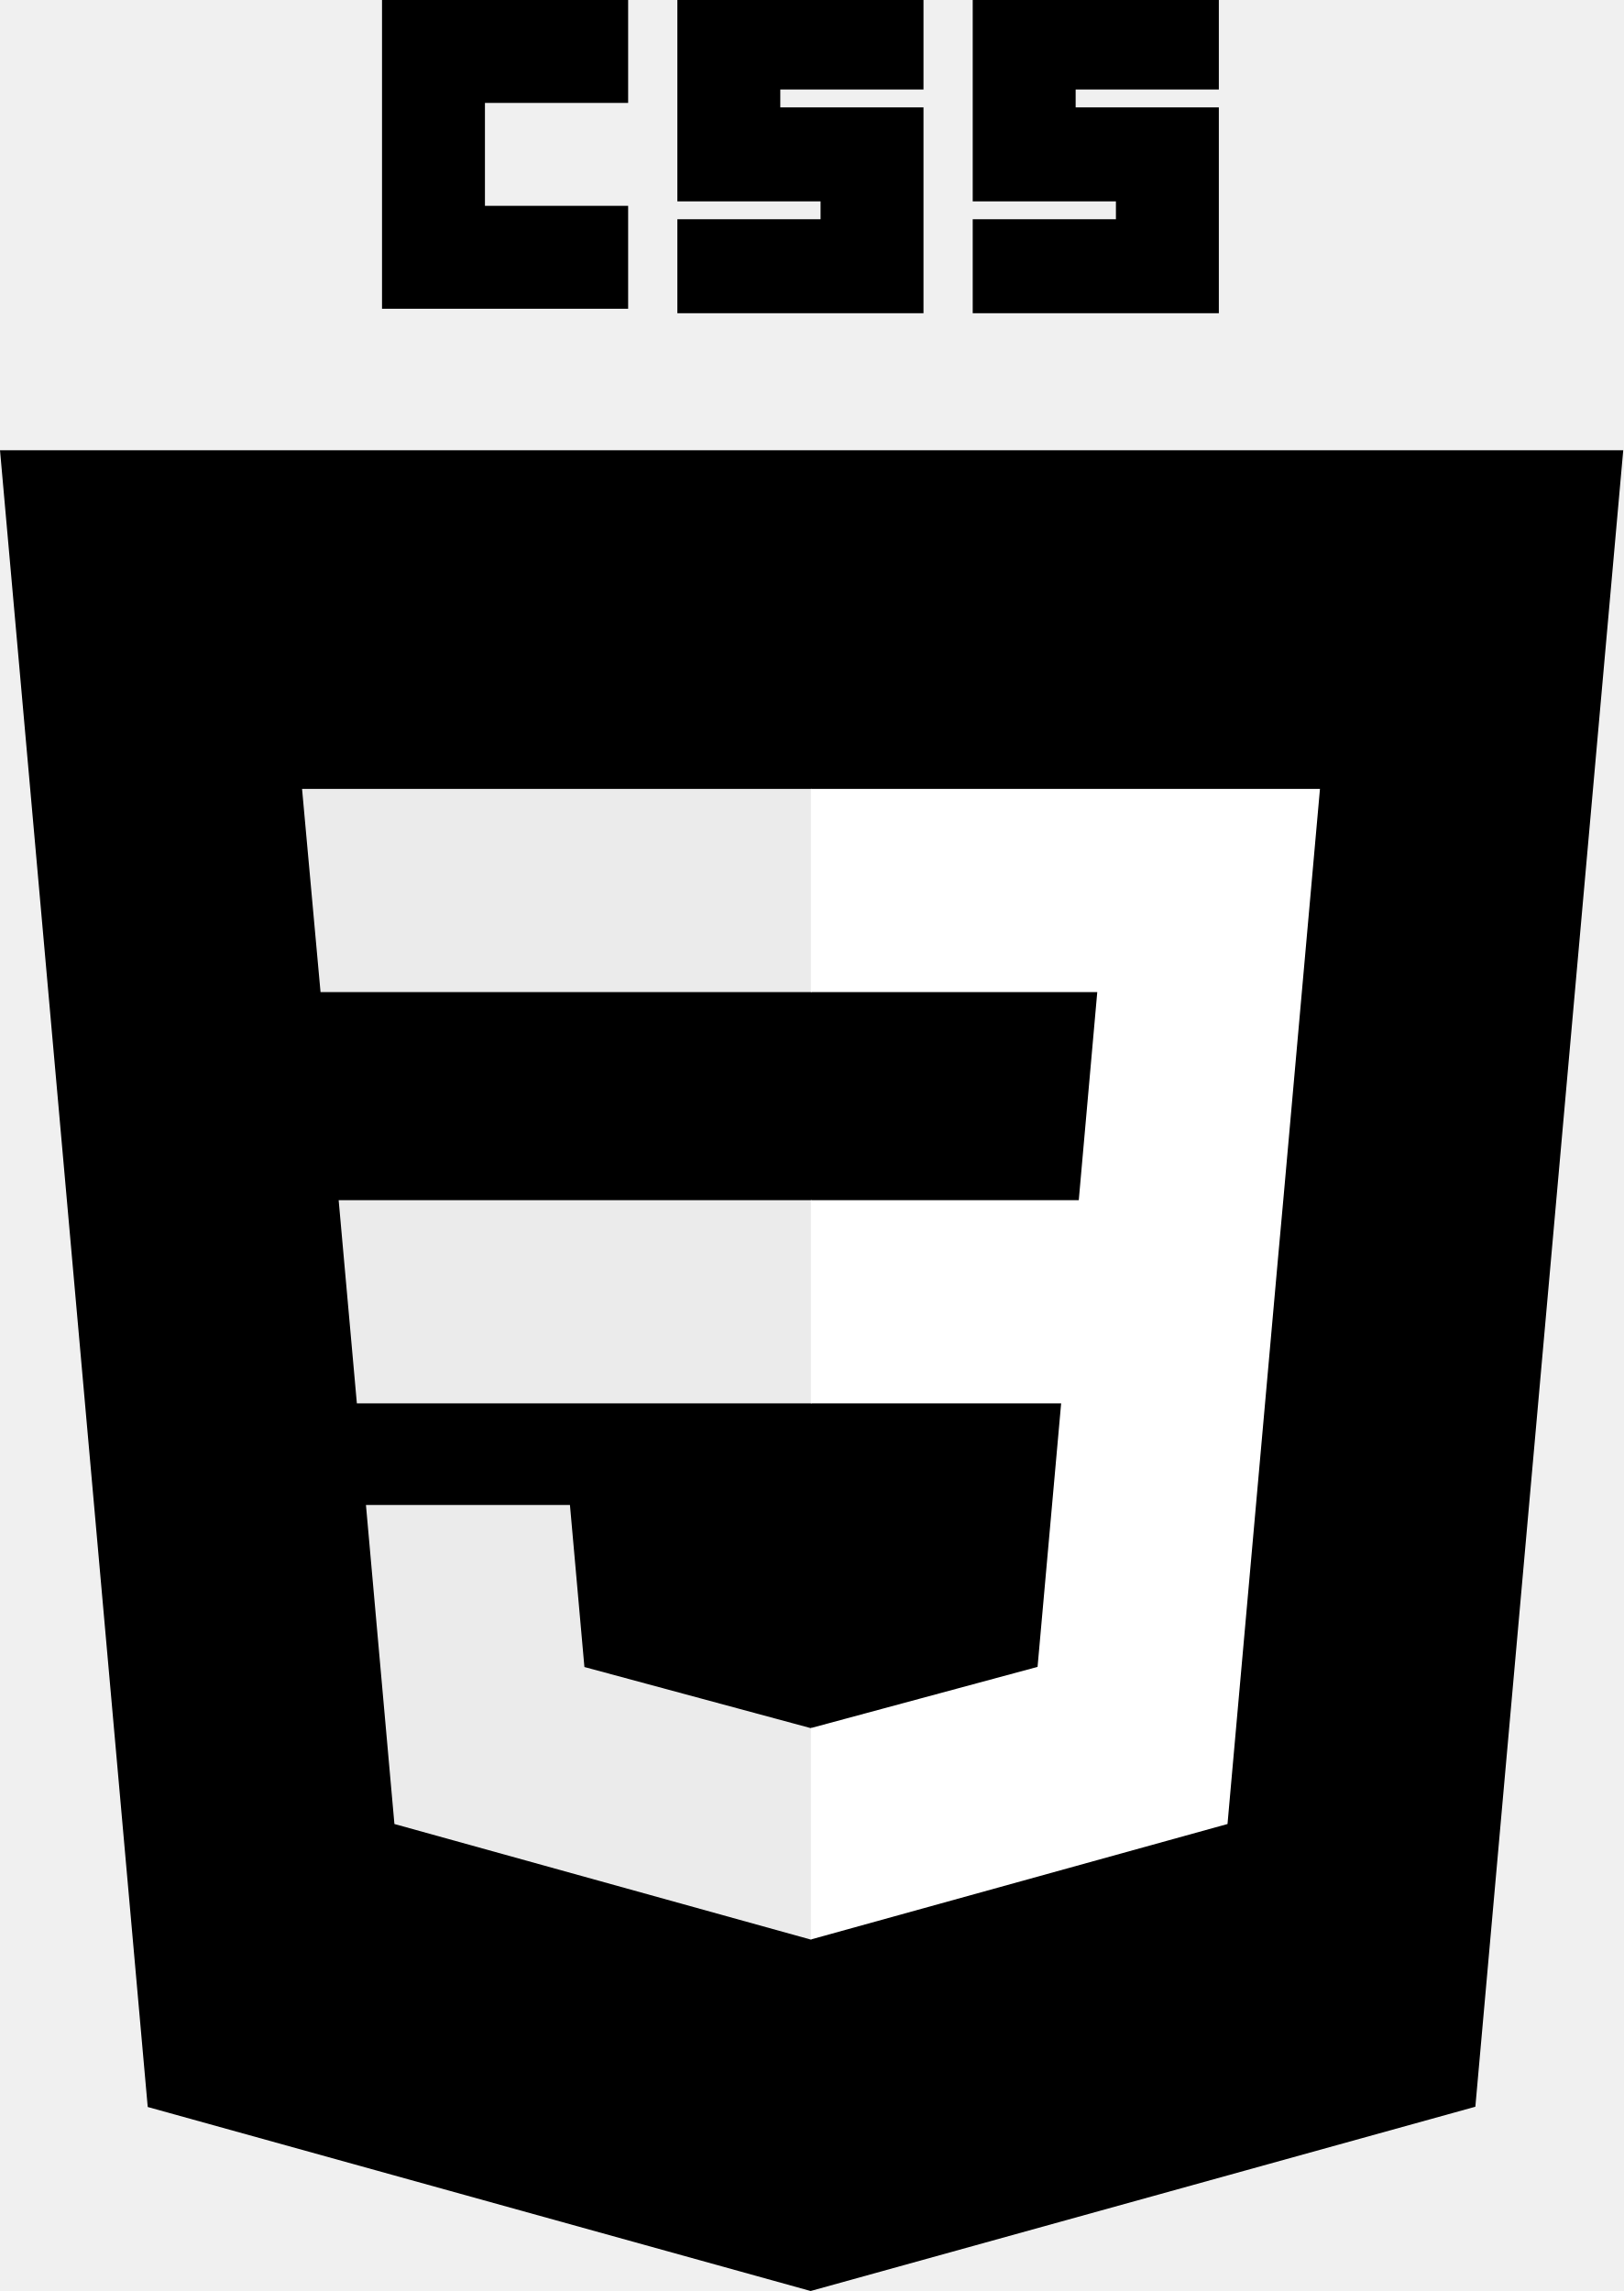
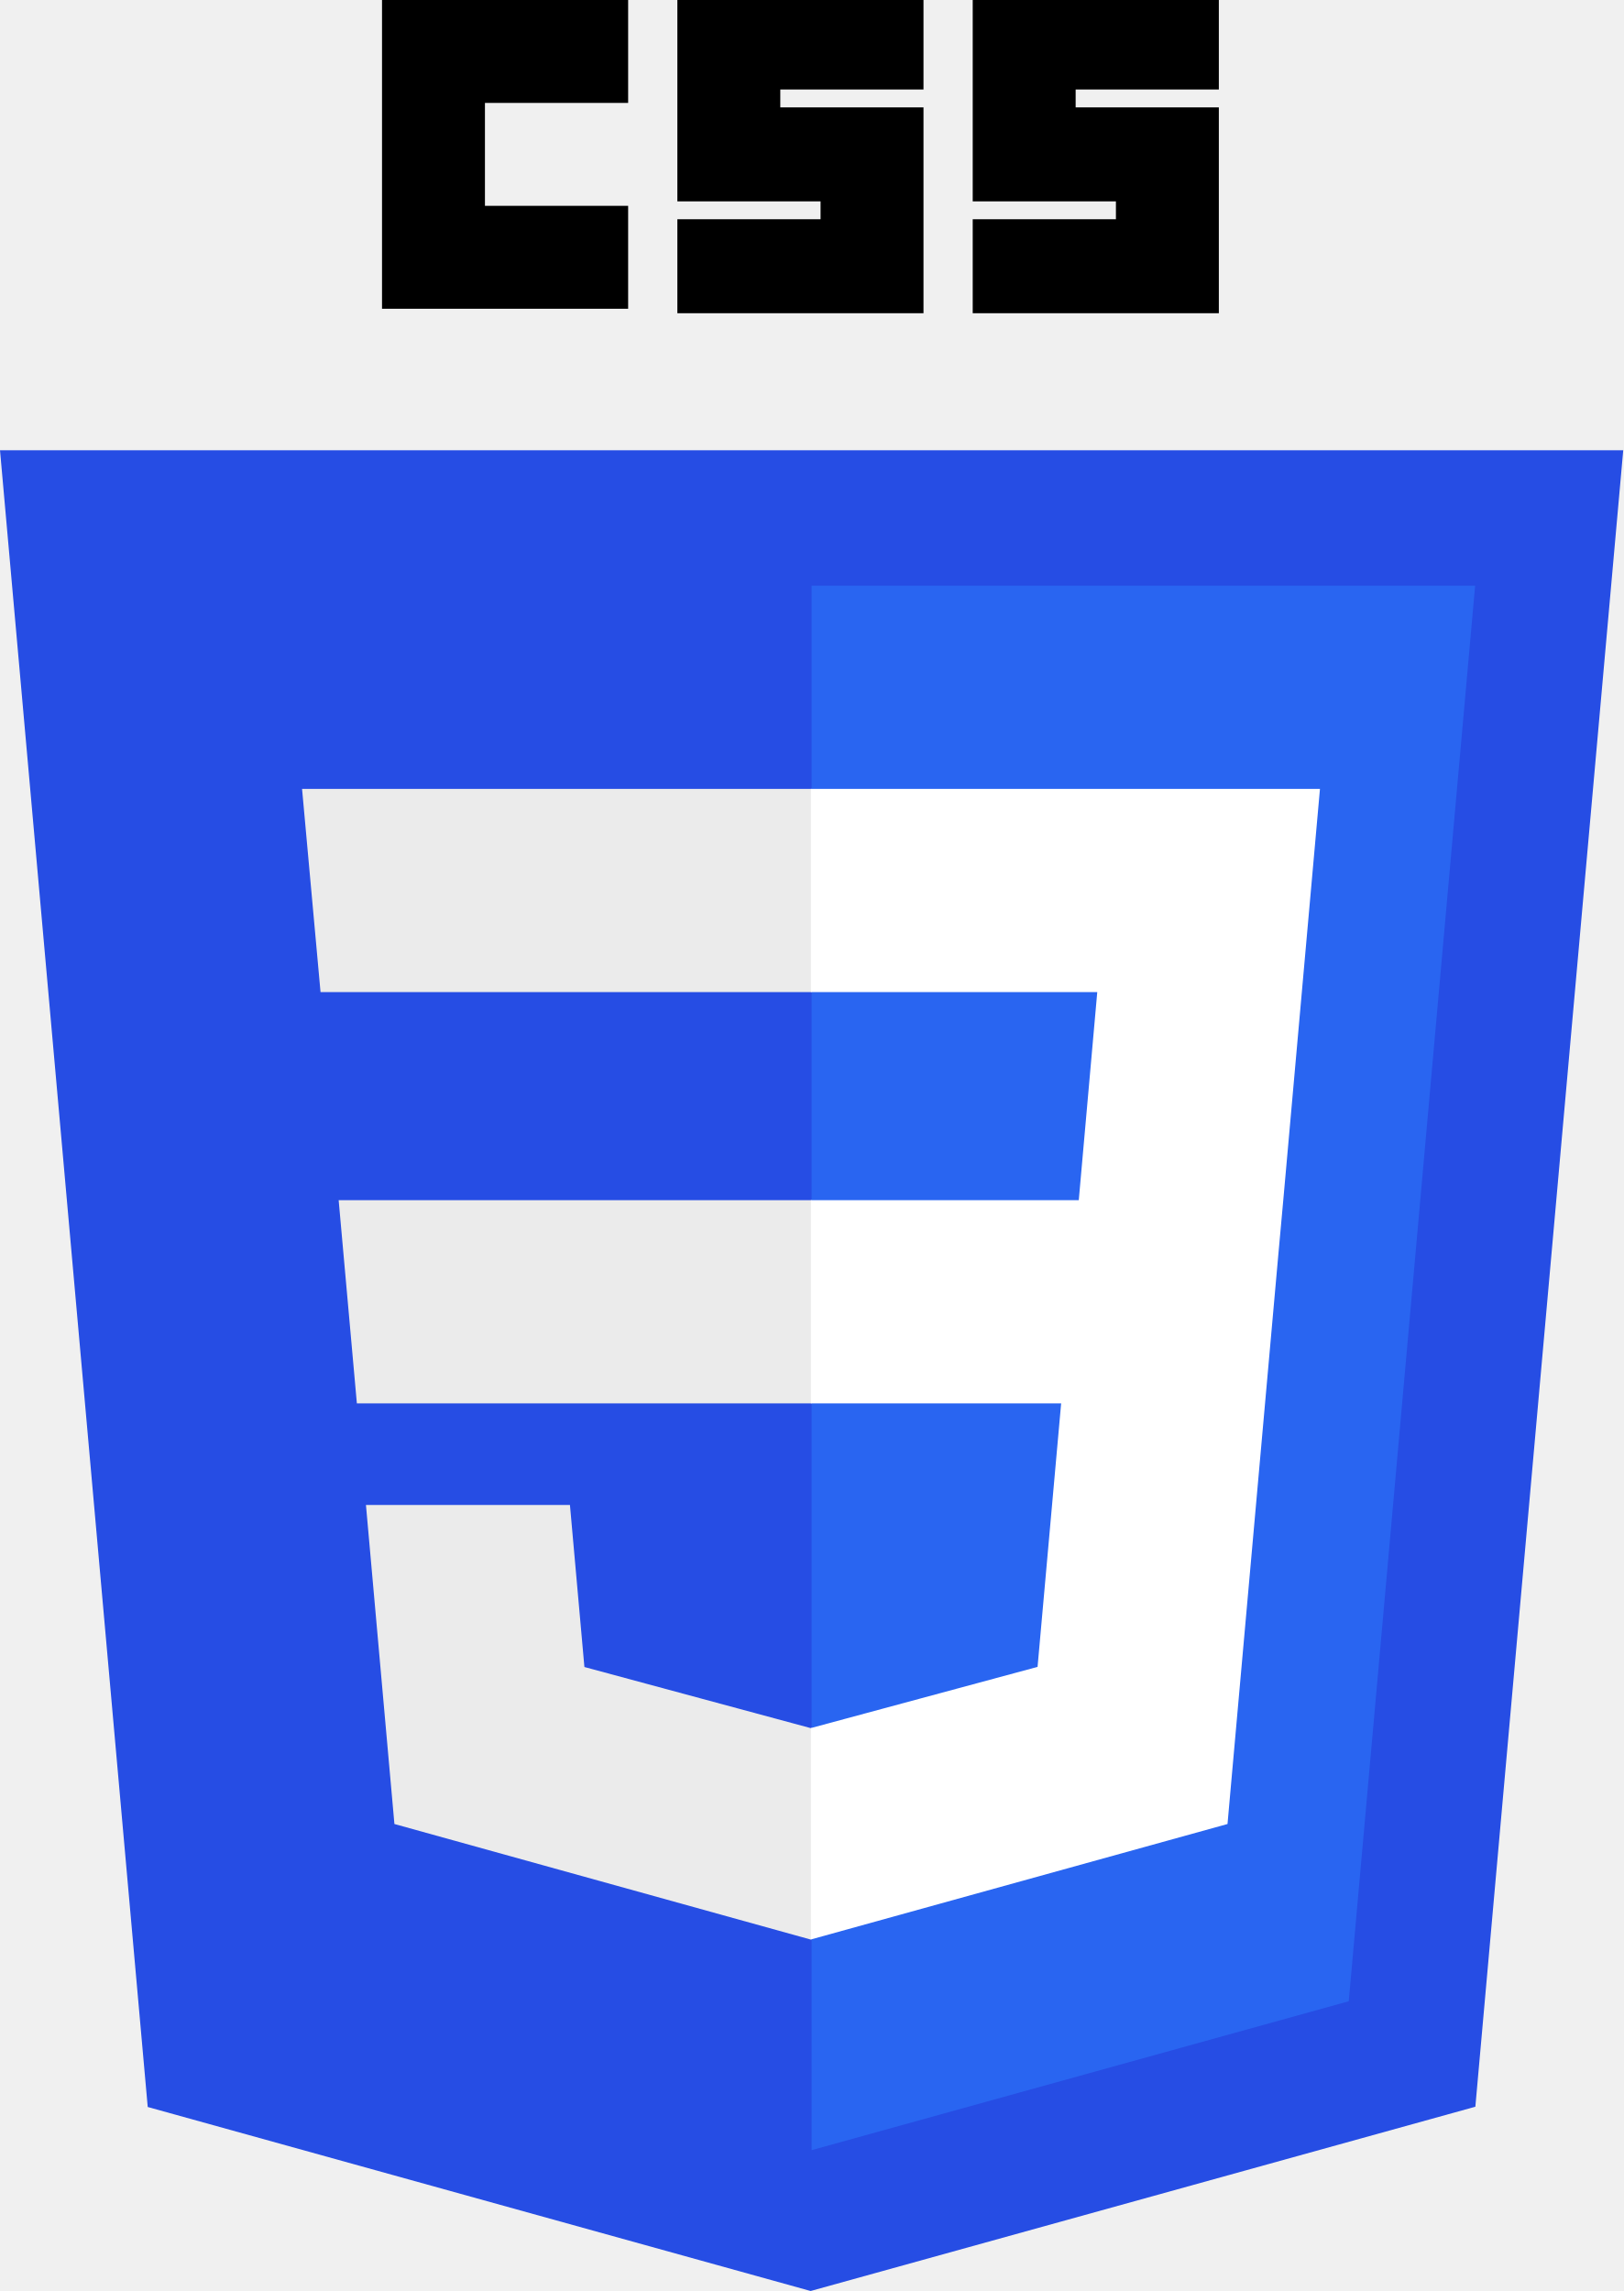
<svg xmlns="http://www.w3.org/2000/svg" width="102.372mm" height="144.498mm" viewBox="0 0 362.734 512" id="svg3476" version="1.1">
  <defs id="defs3478" />
  <g id="layer1" transform="translate(-193.633,-276.3622)">
    <g id="g3013" transform="translate(119,276.3622)">
-       <polygon id="polygon2989" points="437.367,100.62 404.321,470.819 255.778,512 107.644,470.877 74.633,100.62 " style="fill:#black" />
-       <polygon id="polygon2991" points="376.03,447.246 404.27,130.894 256,130.894 256,480.523 " style="fill:#black" />
+       <polygon id="polygon2989" points="437.367,100.62 404.321,470.819 255.778,512 107.644,470.877 74.633,100.62 " style="fill:#264de4" />
+       <polygon id="polygon2991" points="376.03,447.246 404.27,130.894 256,130.894 256,480.523 " style="fill:#2965f1" />
      <polygon id="polygon2993" points="150.31,268.217 154.38,313.627 256,313.627 256,268.217 " style="fill:#ebebeb" />
      <polygon id="polygon2995" points="256,176.305 255.843,176.305 142.132,176.305 146.26,221.716 256,221.716 " style="fill:#ebebeb" />
      <polygon id="polygon2997" points="256,433.399 256,386.153 255.801,386.206 205.227,372.55 201.994,336.333 177.419,336.333 156.409,336.333 162.771,407.634 255.791,433.457 " style="fill:#ebebeb" />
      <path id="path2999" d="m 160,0 55,0 0,23 -32,0 0,23 32,0 0,23 -55,0 z" />
      <path id="path3001" d="m 226,0 55,0 0,20 -32,0 0,4 32,0 0,46 -55,0 0,-21 32,0 0,-4 -32,0 z" />
      <path id="path3003" d="m 292,0 55,0 0,20 -32,0 0,4 32,0 0,46 -55,0 0,-21 32,0 0,-4 -32,0 z" />
      <polygon id="polygon3005" points="311.761,313.627 306.49,372.521 255.843,386.191 255.843,433.435 348.937,407.634 349.62,399.962 360.291,280.411 361.399,268.217 369.597,176.305 255.843,176.305 255.843,221.716 319.831,221.716 315.699,268.217 255.843,268.217 255.843,313.627 " style="fill:#ffffff" />
    </g>
  </g>
</svg>
